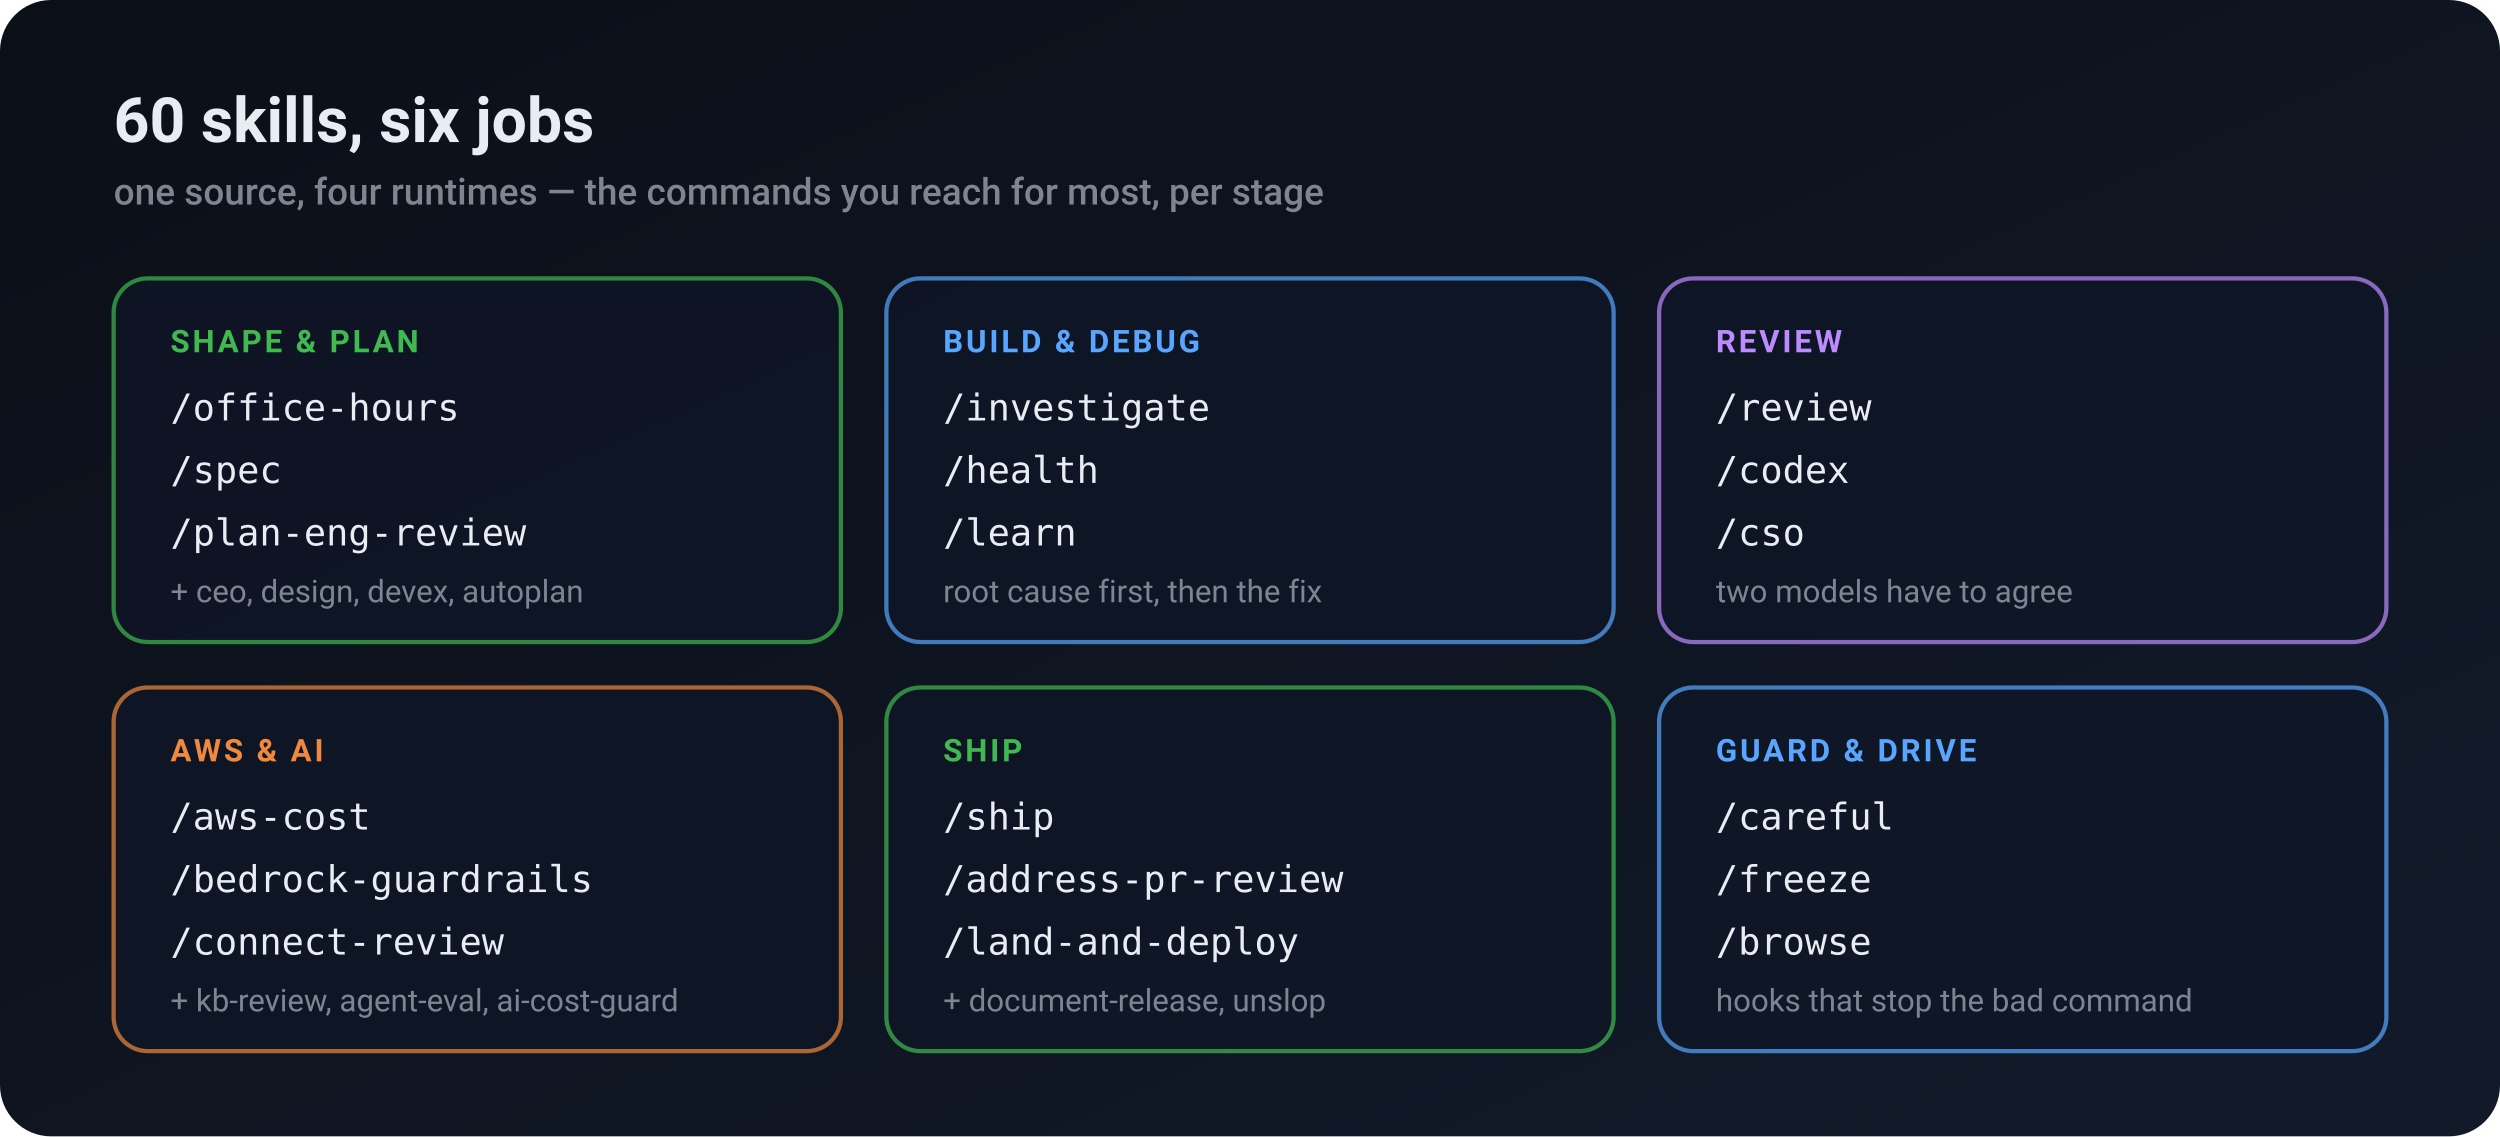
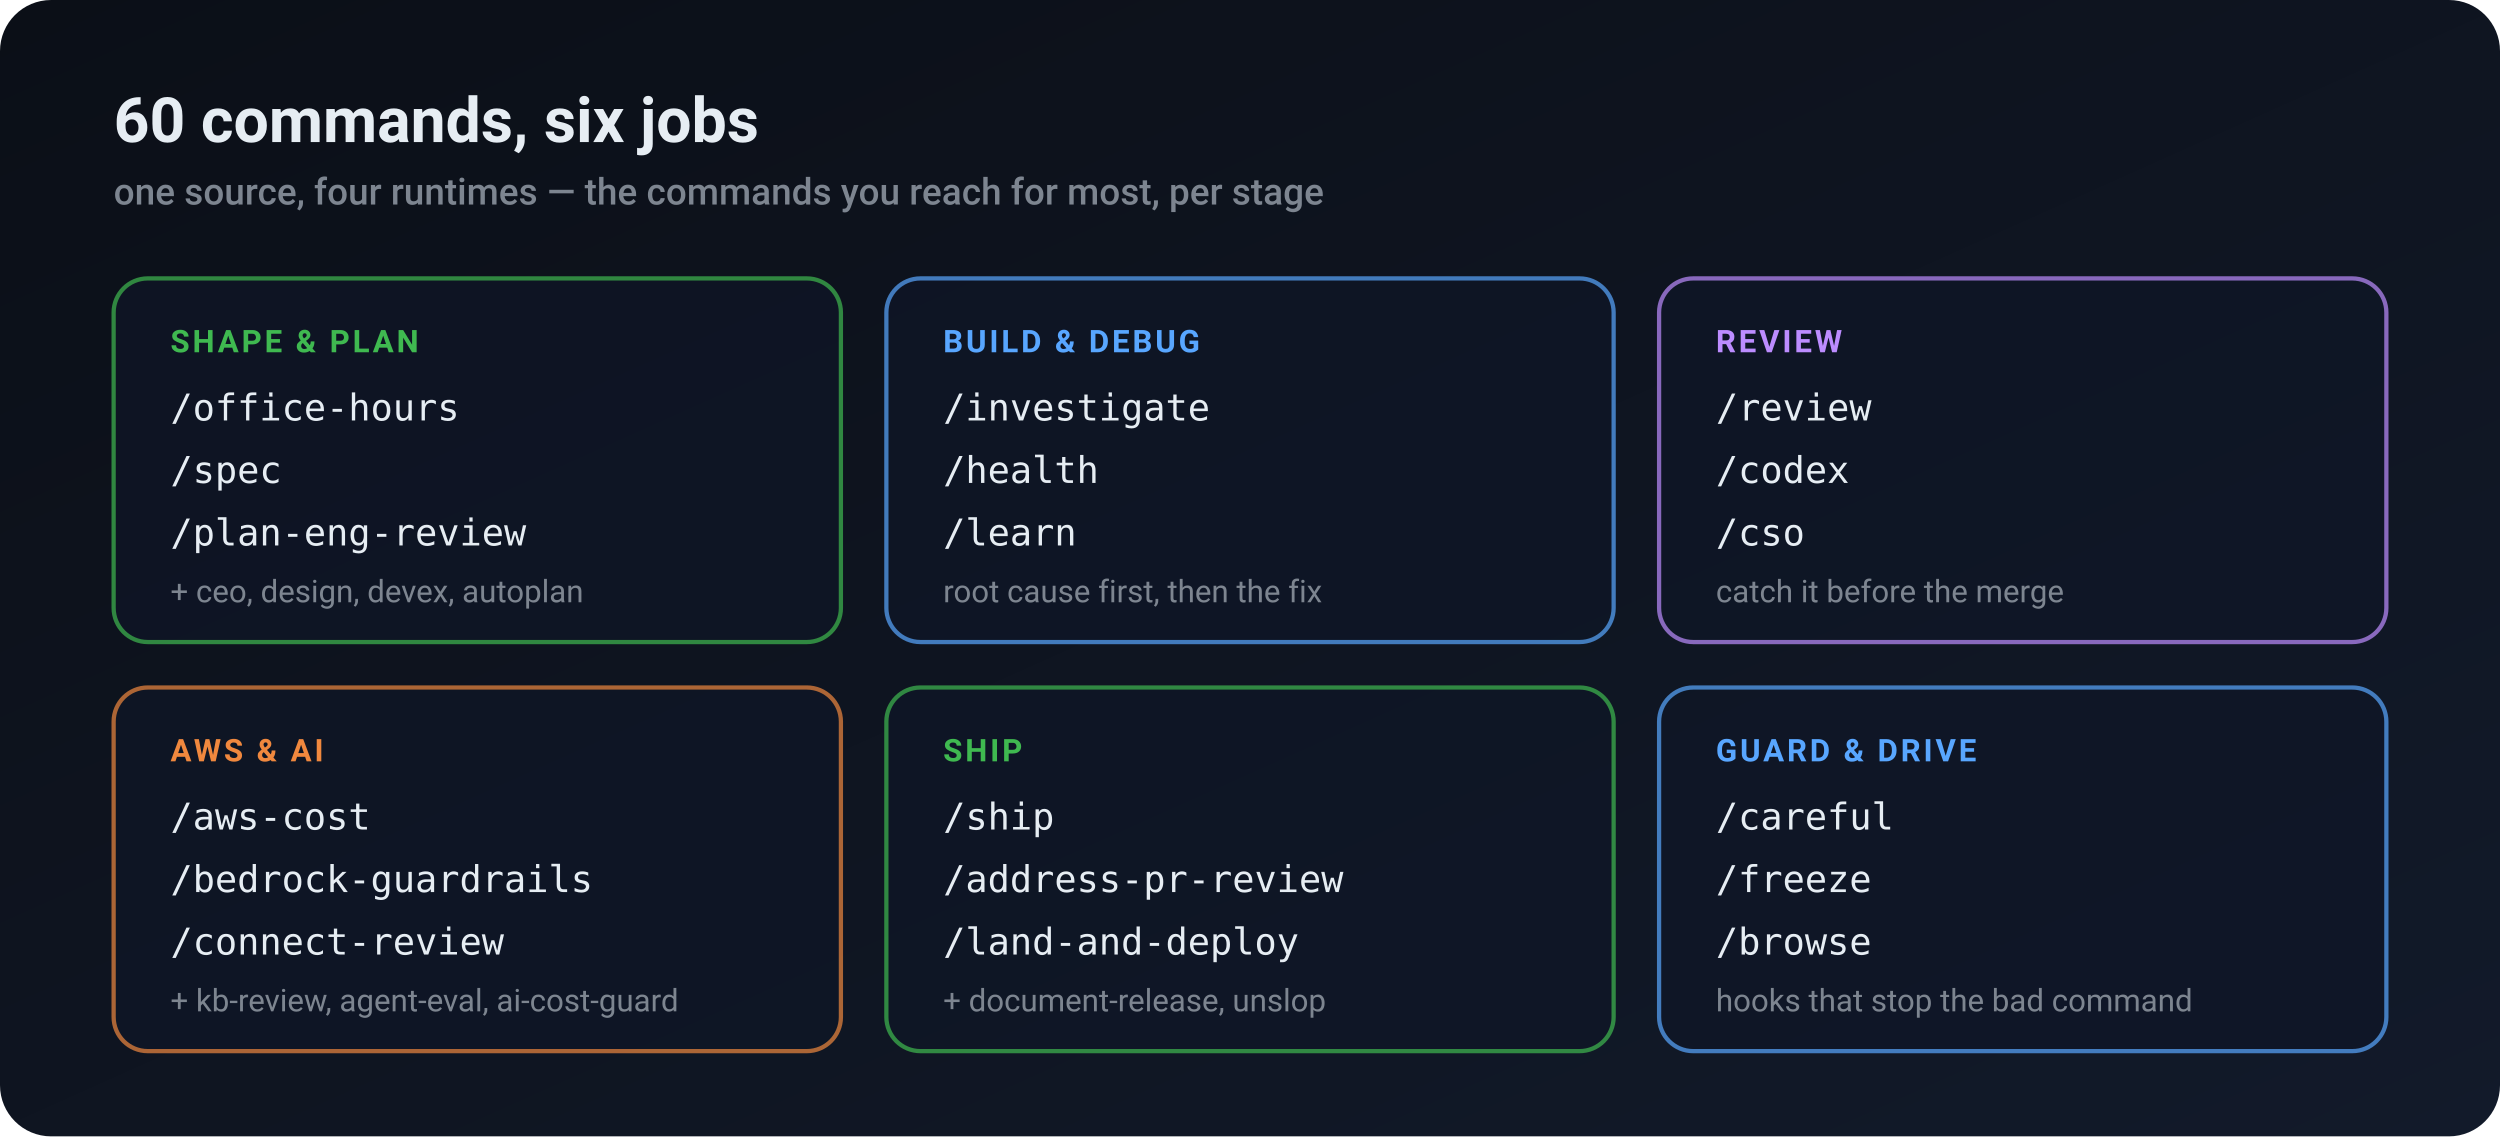
- <svg xmlns="http://www.w3.org/2000/svg" viewBox="0 0 880 400" width="880" height="400" font-family="-apple-system,Segoe UI,Roboto,Helvetica,Arial,sans-serif" role="img" aria-label="The sixty vibestack skills grouped into six families: shape and plan, build and debug, review, AWS and AI, ship, and guard and drive. Each family lists the commands you type most.">
+ <svg xmlns="http://www.w3.org/2000/svg" viewBox="0 0 880 400" width="880" height="400" font-family="-apple-system,Segoe UI,Roboto,Helvetica,Arial,sans-serif" role="img" aria-label="The sixty vibestack commands grouped into six families: shape and plan, build and debug, review, AWS and AI, ship, and guard and drive. Each family lists the commands you type most.">
  <defs>
    <linearGradient id="mapbg" x1="0" y1="0" x2="1" y2="1">
      <stop offset="0" stop-color="#0B0F17" />
      <stop offset="1" stop-color="#121A2A" />
    </linearGradient>
  </defs>
  <rect x="0" y="0" width="880" height="400" rx="18" fill="url(#mapbg)" />
-   <text x="40" y="50" fill="#E6EDF3" font-size="22" font-weight="700">60 skills, six jobs</text>
+   <text x="40" y="50" fill="#E6EDF3" font-size="22" font-weight="700">60 commands, six jobs</text>
  <text x="40" y="72" fill="#7D8590" font-size="13" font-weight="500">one source, four runtimes — the commands you reach for most, per stage</text>
  <g>
    <rect x="40" y="98" width="256" height="128" rx="12" fill="#0E1626" stroke="#3FB950" stroke-width="1.5" opacity="0.7" />
    <text x="60" y="124" fill="#3FB950" font-size="11" font-weight="700" letter-spacing="1">SHAPE &amp; PLAN</text>
    <text x="60" y="148" fill="#E6EDF3" font-size="13" font-family="ui-monospace,SFMono-Regular,Menlo,monospace">/office-hours</text>
    <text x="60" y="170" fill="#E6EDF3" font-size="13" font-family="ui-monospace,SFMono-Regular,Menlo,monospace">/spec</text>
    <text x="60" y="192" fill="#E6EDF3" font-size="13" font-family="ui-monospace,SFMono-Regular,Menlo,monospace">/plan-eng-review</text>
    <text x="60" y="212" fill="#7D8590" font-size="11">+ ceo, design, devex, autoplan</text>
  </g>
  <g>
    <rect x="312" y="98" width="256" height="128" rx="12" fill="#0E1626" stroke="#58A6FF" stroke-width="1.5" opacity="0.7" />
    <text x="332" y="124" fill="#58A6FF" font-size="11" font-weight="700" letter-spacing="1">BUILD &amp; DEBUG</text>
    <text x="332" y="148" fill="#E6EDF3" font-size="13" font-family="ui-monospace,SFMono-Regular,Menlo,monospace">/investigate</text>
    <text x="332" y="170" fill="#E6EDF3" font-size="13" font-family="ui-monospace,SFMono-Regular,Menlo,monospace">/health</text>
    <text x="332" y="192" fill="#E6EDF3" font-size="13" font-family="ui-monospace,SFMono-Regular,Menlo,monospace">/learn</text>
    <text x="332" y="212" fill="#7D8590" font-size="11">root cause first, then the fix</text>
  </g>
  <g>
    <rect x="584" y="98" width="256" height="128" rx="12" fill="#0E1626" stroke="#BC8CFF" stroke-width="1.5" opacity="0.7" />
    <text x="604" y="124" fill="#BC8CFF" font-size="11" font-weight="700" letter-spacing="1">REVIEW</text>
    <text x="604" y="148" fill="#E6EDF3" font-size="13" font-family="ui-monospace,SFMono-Regular,Menlo,monospace">/review</text>
    <text x="604" y="170" fill="#E6EDF3" font-size="13" font-family="ui-monospace,SFMono-Regular,Menlo,monospace">/codex</text>
    <text x="604" y="192" fill="#E6EDF3" font-size="13" font-family="ui-monospace,SFMono-Regular,Menlo,monospace">/cso</text>
-     <text x="604" y="212" fill="#7D8590" font-size="11">two models have to agree</text>
+     <text x="604" y="212" fill="#7D8590" font-size="11">catch it before the merge</text>
  </g>
  <g>
    <rect x="40" y="242" width="256" height="128" rx="12" fill="#0E1626" stroke="#F0883E" stroke-width="1.5" opacity="0.7" />
    <text x="60" y="268" fill="#F0883E" font-size="11" font-weight="700" letter-spacing="1">AWS &amp; AI</text>
    <text x="60" y="292" fill="#E6EDF3" font-size="13" font-family="ui-monospace,SFMono-Regular,Menlo,monospace">/aws-cost</text>
    <text x="60" y="314" fill="#E6EDF3" font-size="13" font-family="ui-monospace,SFMono-Regular,Menlo,monospace">/bedrock-guardrails</text>
    <text x="60" y="336" fill="#E6EDF3" font-size="13" font-family="ui-monospace,SFMono-Regular,Menlo,monospace">/connect-review</text>
    <text x="60" y="356" fill="#7D8590" font-size="11">+ kb-review, agent-eval, ai-cost-guard</text>
  </g>
  <g>
    <rect x="312" y="242" width="256" height="128" rx="12" fill="#0E1626" stroke="#3FB950" stroke-width="1.5" opacity="0.7" />
    <text x="332" y="268" fill="#3FB950" font-size="11" font-weight="700" letter-spacing="1">SHIP</text>
    <text x="332" y="292" fill="#E6EDF3" font-size="13" font-family="ui-monospace,SFMono-Regular,Menlo,monospace">/ship</text>
    <text x="332" y="314" fill="#E6EDF3" font-size="13" font-family="ui-monospace,SFMono-Regular,Menlo,monospace">/address-pr-review</text>
    <text x="332" y="336" fill="#E6EDF3" font-size="13" font-family="ui-monospace,SFMono-Regular,Menlo,monospace">/land-and-deploy</text>
    <text x="332" y="356" fill="#7D8590" font-size="11">+ document-release, unslop</text>
  </g>
  <g>
    <rect x="584" y="242" width="256" height="128" rx="12" fill="#0E1626" stroke="#58A6FF" stroke-width="1.5" opacity="0.7" />
    <text x="604" y="268" fill="#58A6FF" font-size="11" font-weight="700" letter-spacing="1">GUARD &amp; DRIVE</text>
    <text x="604" y="292" fill="#E6EDF3" font-size="13" font-family="ui-monospace,SFMono-Regular,Menlo,monospace">/careful</text>
    <text x="604" y="314" fill="#E6EDF3" font-size="13" font-family="ui-monospace,SFMono-Regular,Menlo,monospace">/freeze</text>
    <text x="604" y="336" fill="#E6EDF3" font-size="13" font-family="ui-monospace,SFMono-Regular,Menlo,monospace">/browse</text>
    <text x="604" y="356" fill="#7D8590" font-size="11">hooks that stop the bad command</text>
  </g>
</svg>
